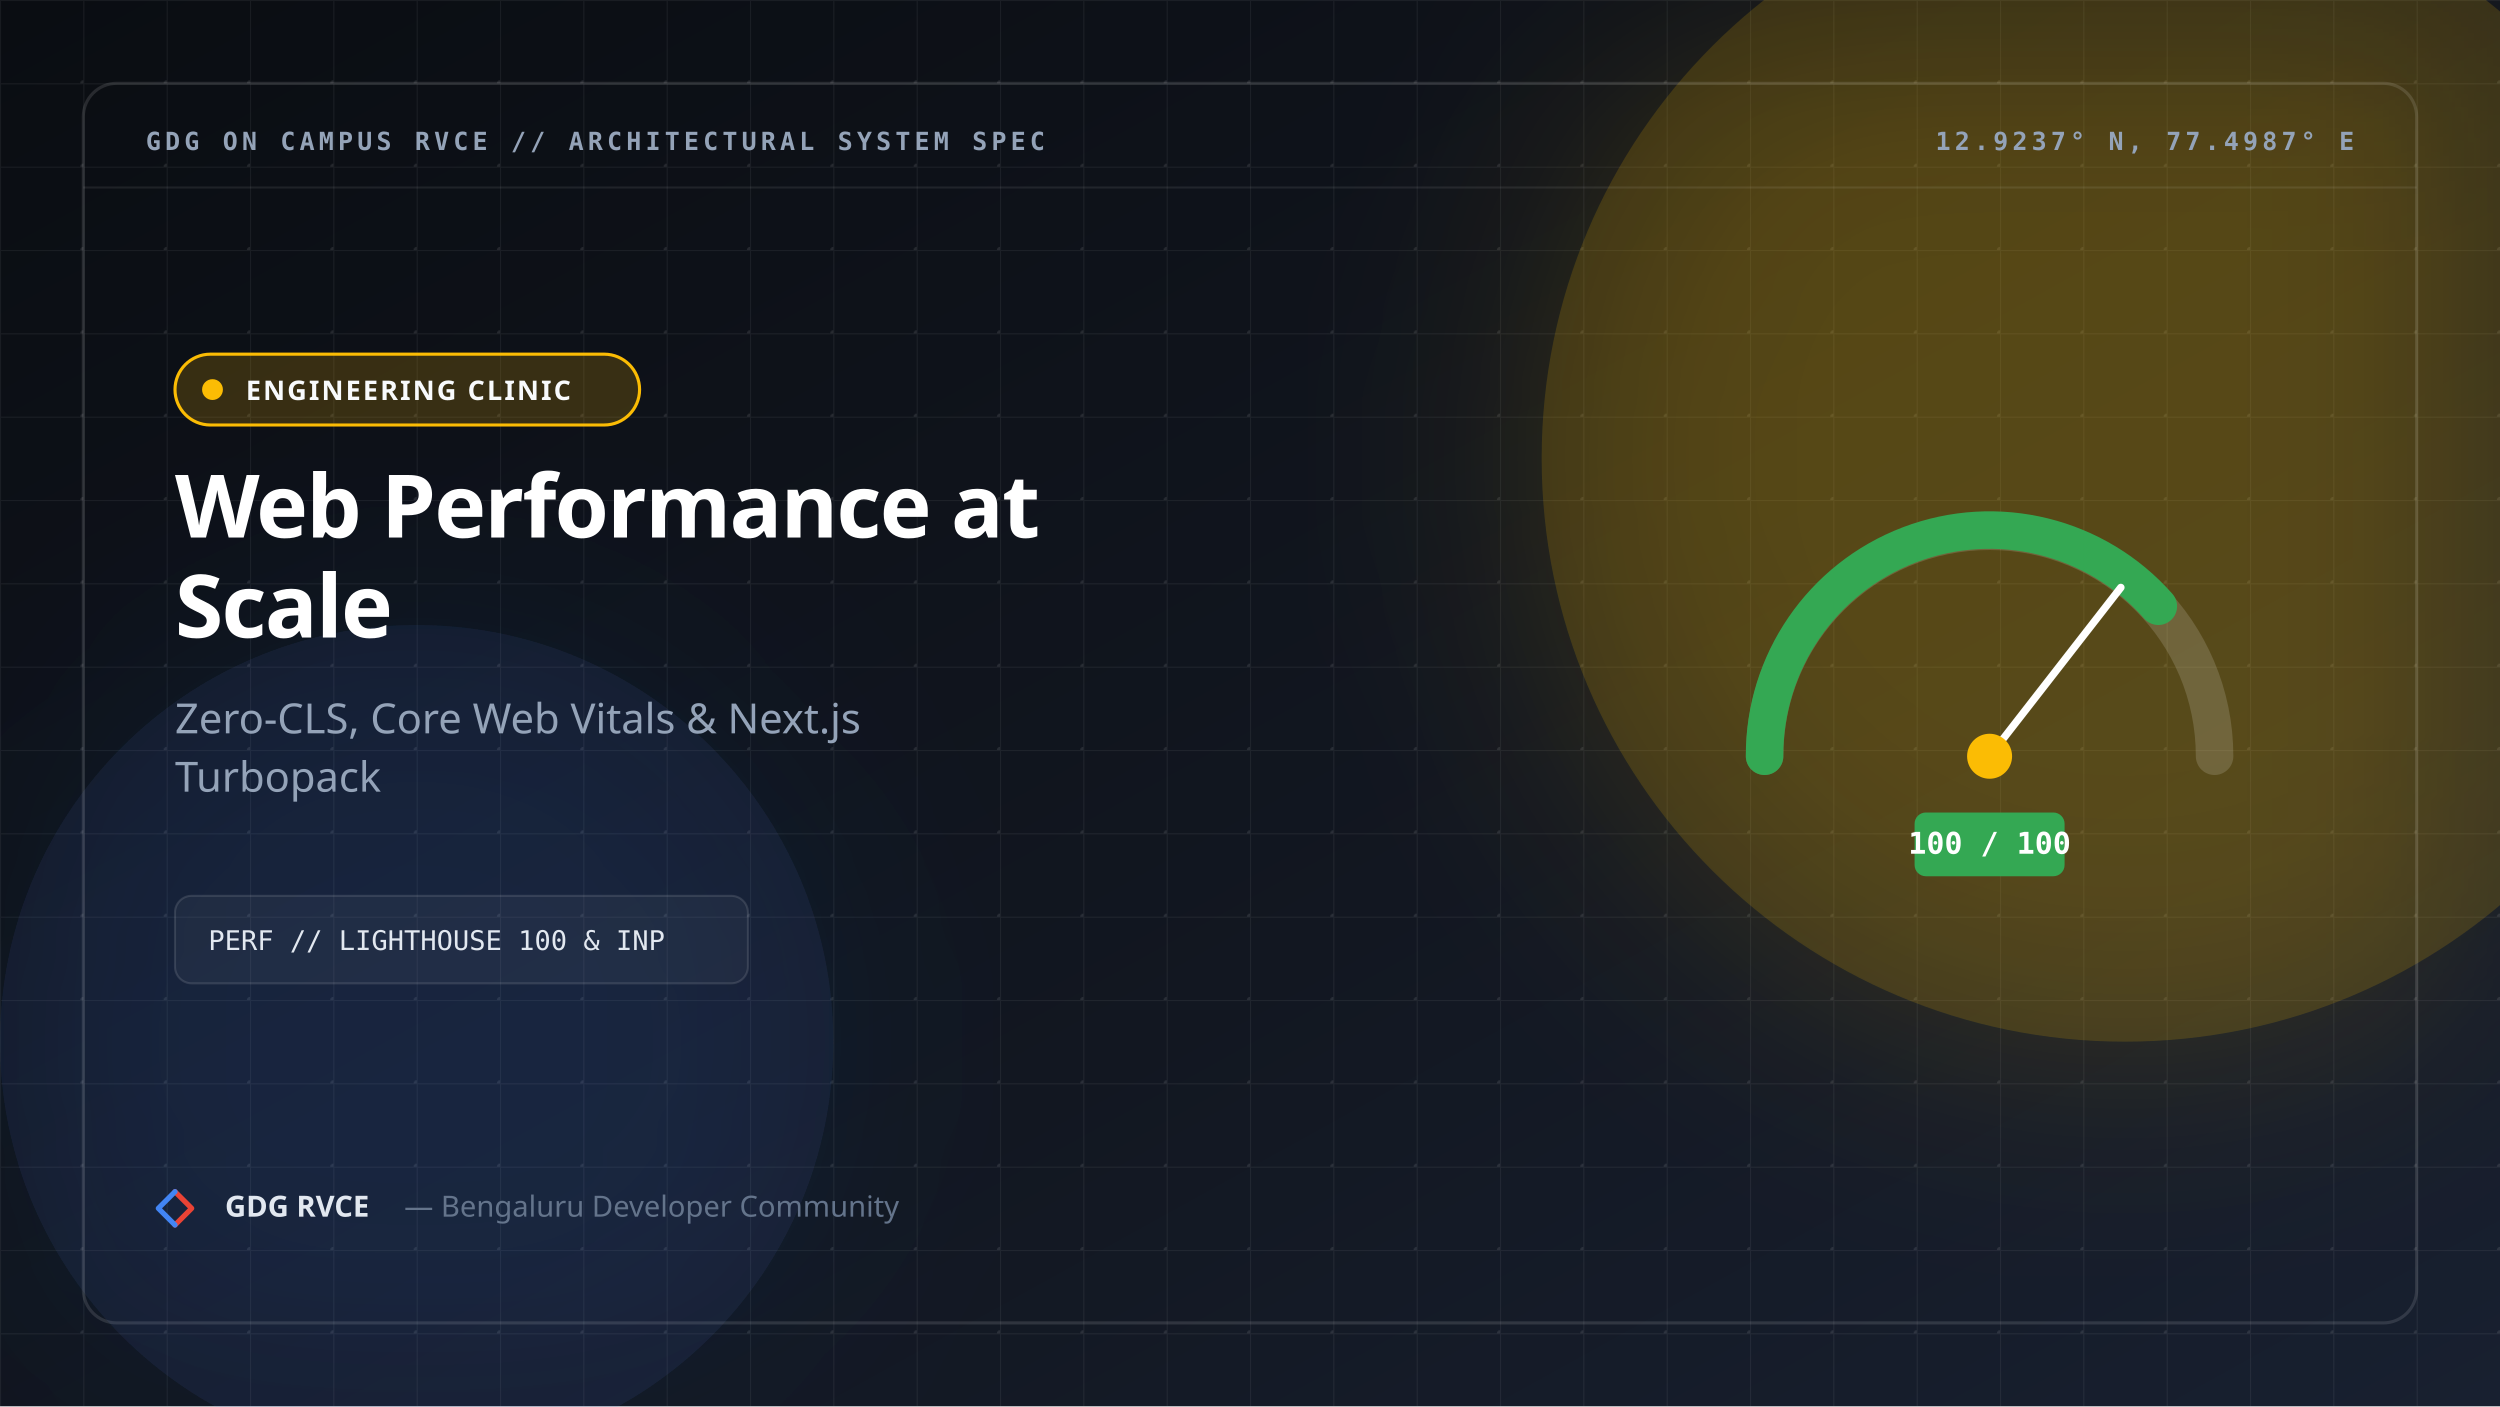
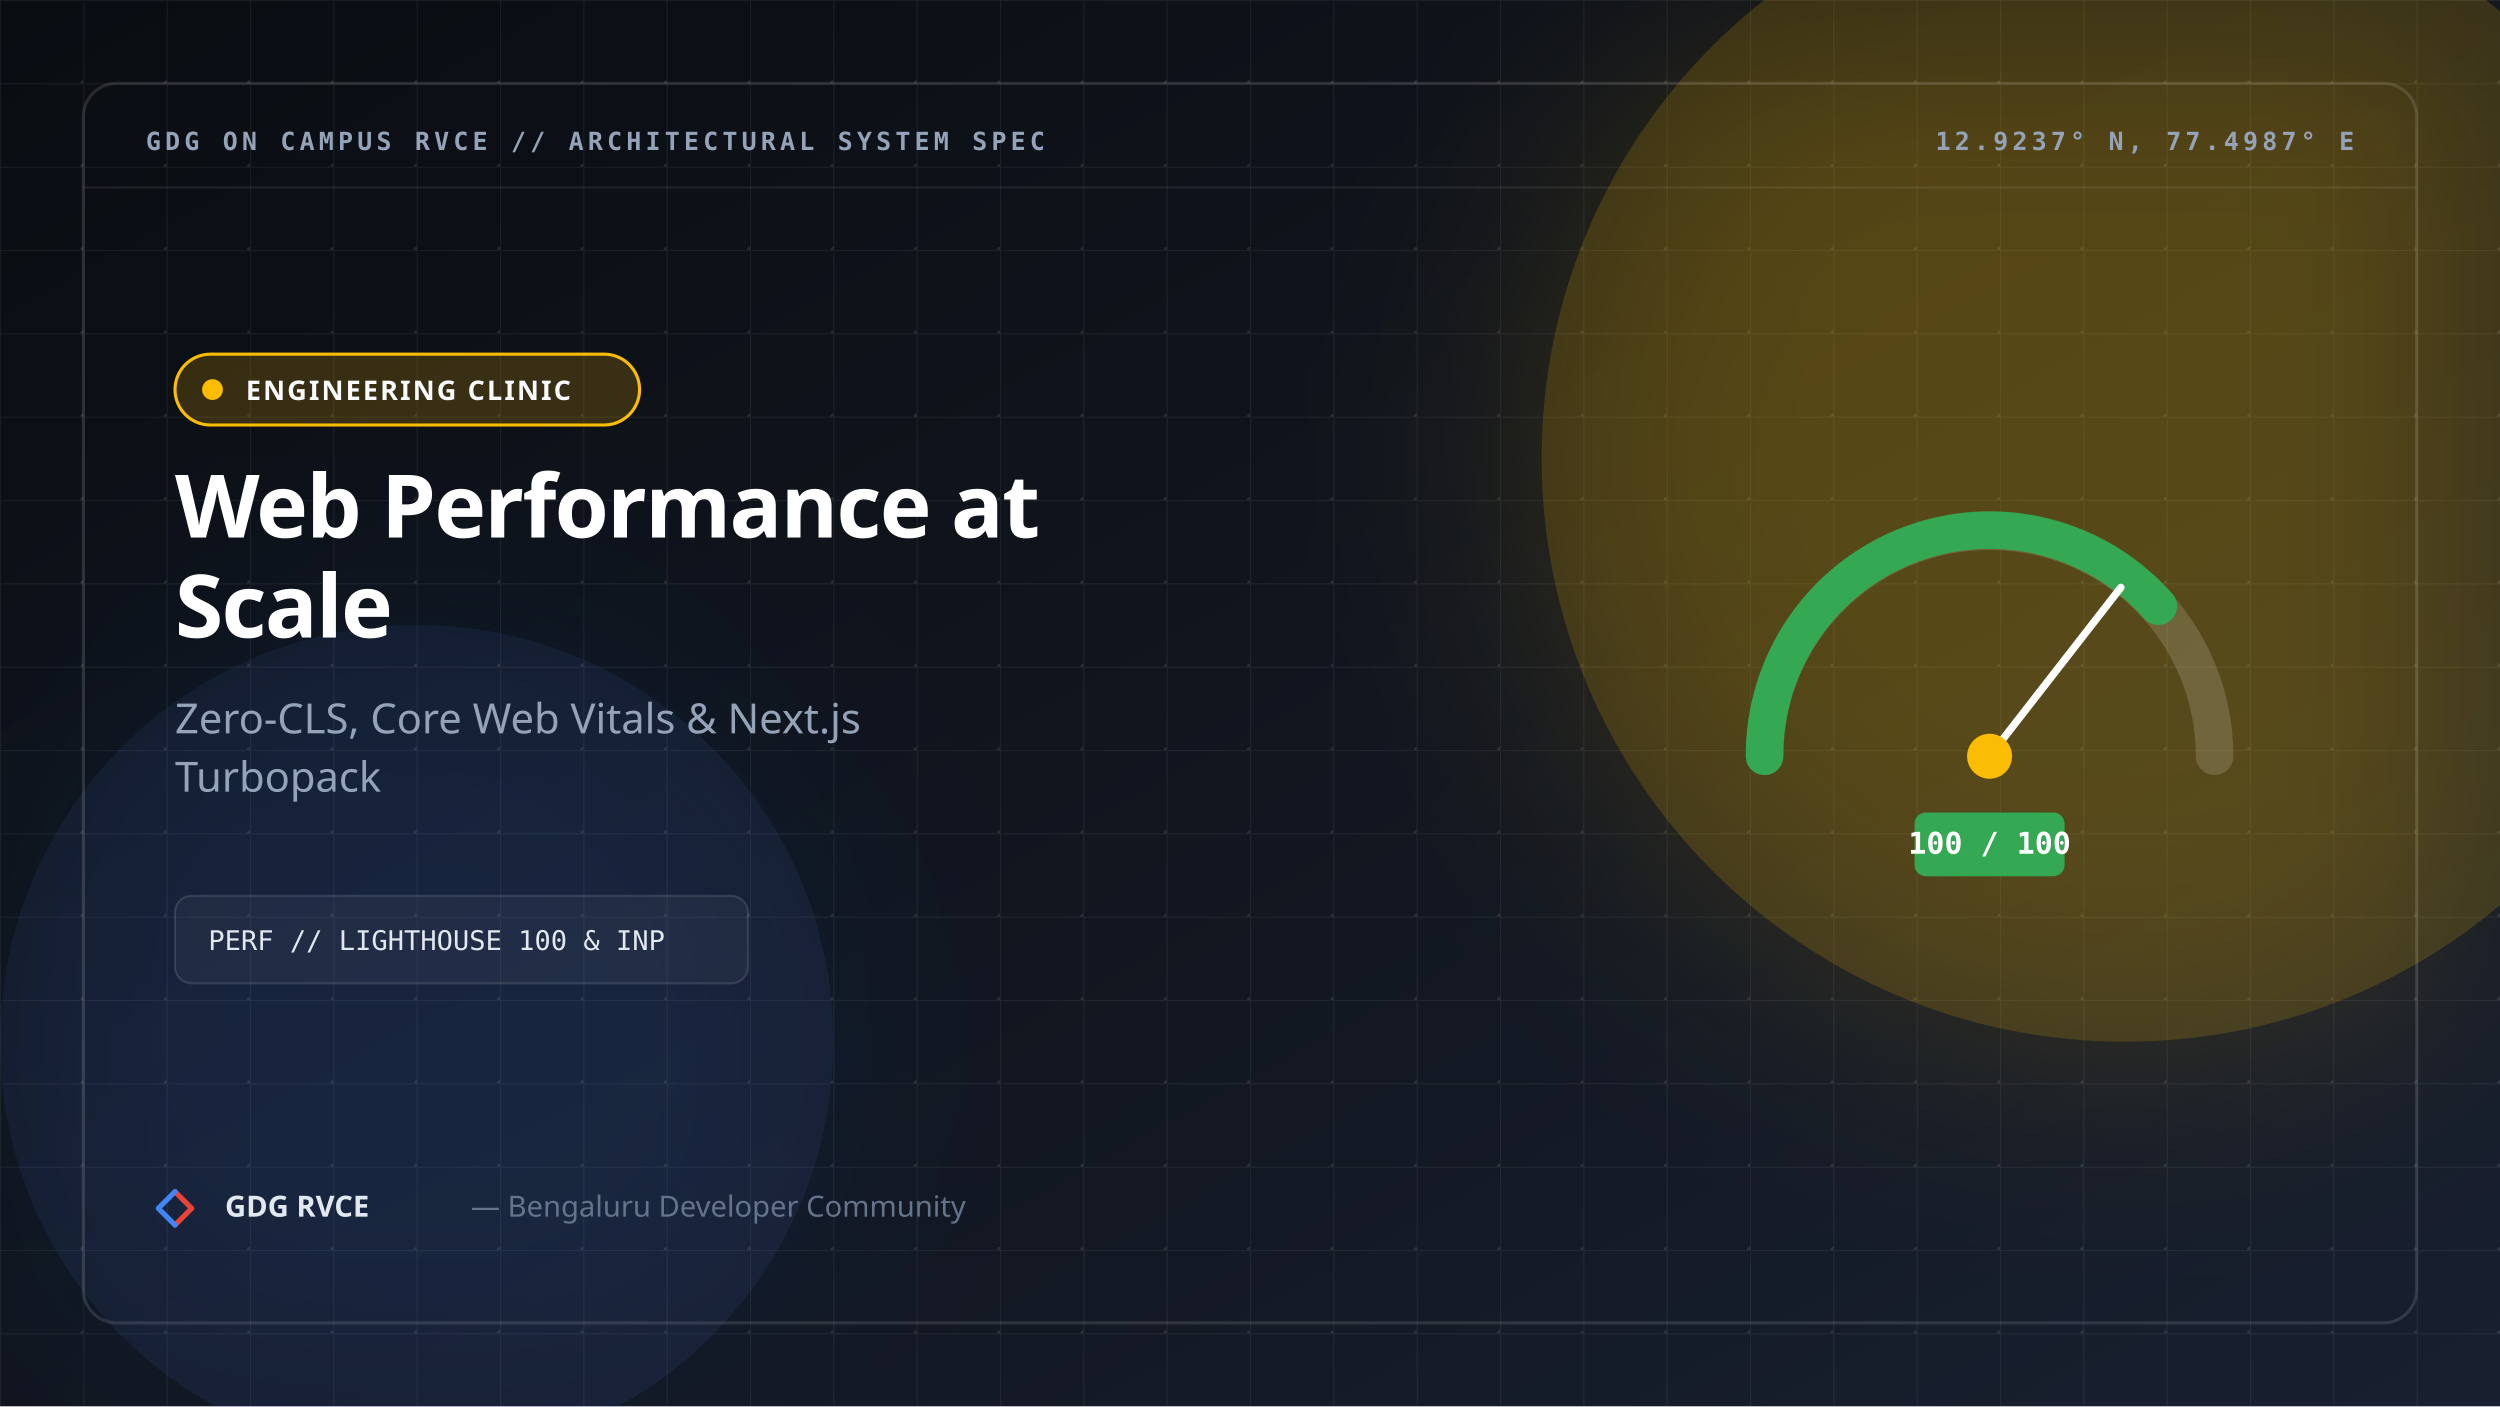
<svg xmlns="http://www.w3.org/2000/svg" viewBox="0 0 1200 675" width="1200px" height="675px" fill="none">
  <defs>
    <linearGradient id="bgGrad" x1="0" y1="0" x2="1" y2="1">
      <stop offset="0%" stop-color="#0A0D12" />
      <stop offset="60%" stop-color="#121721" />
      <stop offset="100%" stop-color="#182030" />
    </linearGradient>
    <linearGradient id="accentGrad" x1="0" y1="0" x2="1" y2="1">
      <stop offset="0%" stop-color="#FBBC04" />
      <stop offset="100%" stop-color="#FFFFFF" stop-opacity="0.8" />
    </linearGradient>
    <filter id="softGlow" x="-20%" y="-20%" width="140%" height="140%">
      <feGaussianBlur stdDeviation="60" result="blur" />
      <feComposite in="SourceGraphic" in2="blur" operator="over" />
    </filter>
    <pattern id="gridPattern" width="40" height="40" patternUnits="userSpaceOnUse">
      <path d="M 40 0 L 0 0 0 40" fill="none" stroke="rgba(255,255,255,0.06)" stroke-width="1" />
      <circle cx="40" cy="40" r="1.5" fill="rgba(255,255,255,0.1)" />
    </pattern>
  </defs>
  <rect width="1200" height="675" fill="url(#bgGrad)" />
  <rect width="1200" height="675" fill="url(#gridPattern)" />
  <circle cx="1020" cy="220" r="280" fill="#FBBC04" fill-opacity="0.16" filter="url(#softGlow)" />
  <circle cx="200" cy="500" r="200" fill="#4285F4" fill-opacity="0.08" filter="url(#softGlow)" />
  <rect x="40" y="40" width="1120" height="595" rx="16" fill="none" stroke="rgba(255,255,255,0.12)" stroke-width="1.5" />
  <line x1="40" y1="90" x2="1160" y2="90" stroke="rgba(255,255,255,0.08)" stroke-width="1" />
  <text x="70" y="72" font-family="monospace" font-size="12" font-weight="600" fill="#94A3B8" letter-spacing="2">GDG ON CAMPUS RVCE // ARCHITECTURAL SYSTEM SPEC</text>
  <text x="1130" y="72" font-family="monospace" font-size="12" font-weight="600" fill="#94A3B8" text-anchor="end" letter-spacing="2">12.9237° N, 77.4987° E</text>
  <g transform="translate(84, 170)">
    <rect x="0" y="0" width="223" height="34" rx="17" fill="#FBBC04" fill-opacity="0.18" stroke="#FBBC04" stroke-width="1.5" />
    <circle cx="18" cy="17" r="5" fill="#FBBC04" />
    <text x="34" y="22" font-family="sans-serif" font-size="13" font-weight="bold" fill="#F8FAFC" letter-spacing="1">ENGINEERING CLINIC</text>
    <text x="0" y="88" font-family="sans-serif" font-size="42" font-weight="800" fill="#FFFFFF" letter-spacing="-0.8">
      <tspan x="0" dy="0">Web Performance at</tspan>
      <tspan x="0" dy="48">Scale</tspan>
    </text>
    <text x="0" y="182" font-family="sans-serif" font-size="20" font-weight="500" fill="#94A3B8">
      <tspan x="0" dy="0">Zero-CLS, Core Web Vitals &amp; Next.js</tspan>
      <tspan x="0" dy="28">Turbopack</tspan>
    </text>
    <g transform="translate(0, 260)">
      <rect x="0" y="0" width="275" height="42" rx="8" fill="rgba(255,255,255,0.04)" stroke="rgba(255,255,255,0.12)" stroke-width="1" />
      <text x="16" y="26" font-family="monospace" font-size="13" fill="#E2E8F0">PERF // LIGHTHOUSE 100 &amp; INP</text>
    </g>
  </g>
  <g transform="translate(775, 165) scale(0.90)">
    <path d="M80 220 A 120 120 0 0 1 320 220" stroke="rgba(255,255,255,0.15)" stroke-width="20" stroke-linecap="round" fill="none" />
    <path d="M80 220 A 120 120 0 0 1 290 140" stroke="#34A853" stroke-width="20" stroke-linecap="round" fill="none" />
    <line x1="200" y1="220" x2="270" y2="130" stroke="#FFFFFF" stroke-width="4" stroke-linecap="round" />
    <circle cx="200" cy="220" r="12" fill="#FBBC04" />
    <rect x="160" y="250" width="80" height="34" rx="6" fill="#34A853" />
    <text x="200" y="272" font-family="monospace" font-size="16" font-weight="bold" fill="#FFFFFF" text-anchor="middle">100 / 100</text>
  </g>
  <g transform="translate(84, 580)">
    <path d="M0 8L8 0L0 -8" stroke="#EA4335" stroke-width="2.5" stroke-linecap="round" stroke-linejoin="round" />
    <path d="M0 -8L-8 0L0 8" stroke="#4285F4" stroke-width="2.5" stroke-linecap="round" stroke-linejoin="round" />
    <text x="24" y="4" font-family="sans-serif" font-size="14" font-weight="700" fill="#E2E8F0">GDG RVCE</text>
-     <text x="110" y="4" font-family="sans-serif" font-size="14" fill="#64748B">— Bengaluru Developer Community</text>
+     <text x="142" y="4" font-family="sans-serif" font-size="14" fill="#64748B">— Bengaluru Developer Community</text>
  </g>
</svg>
